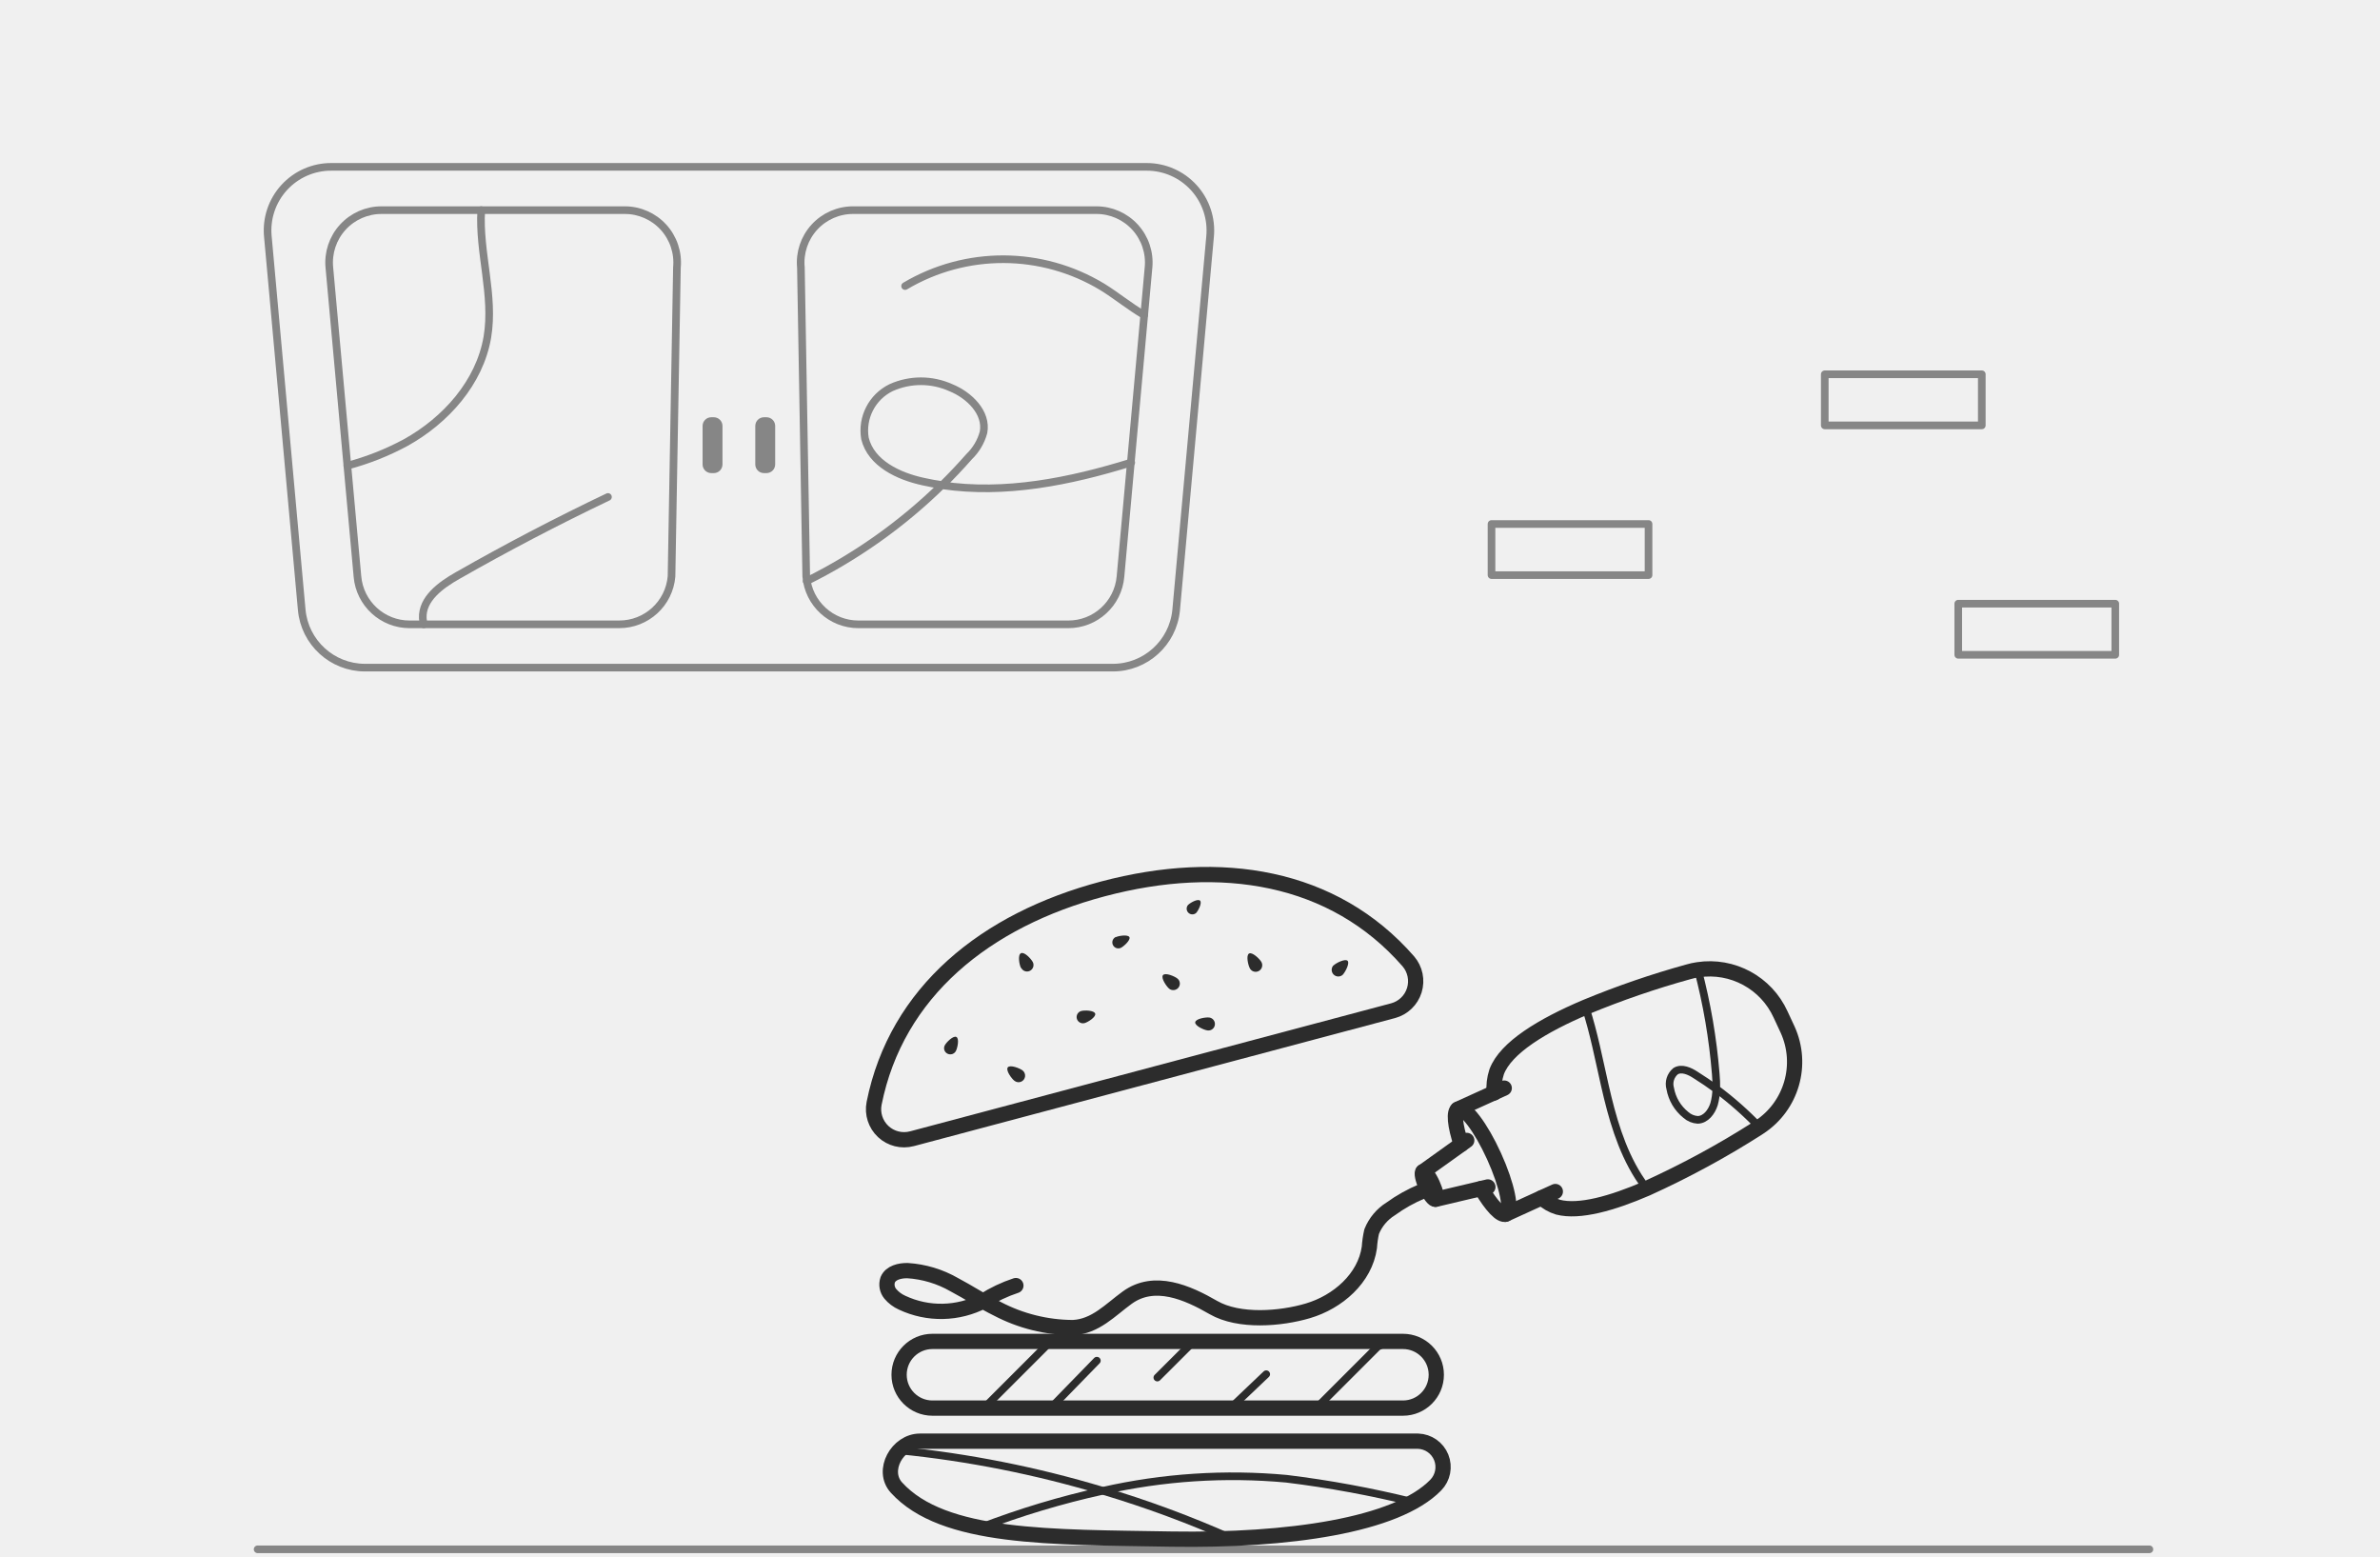
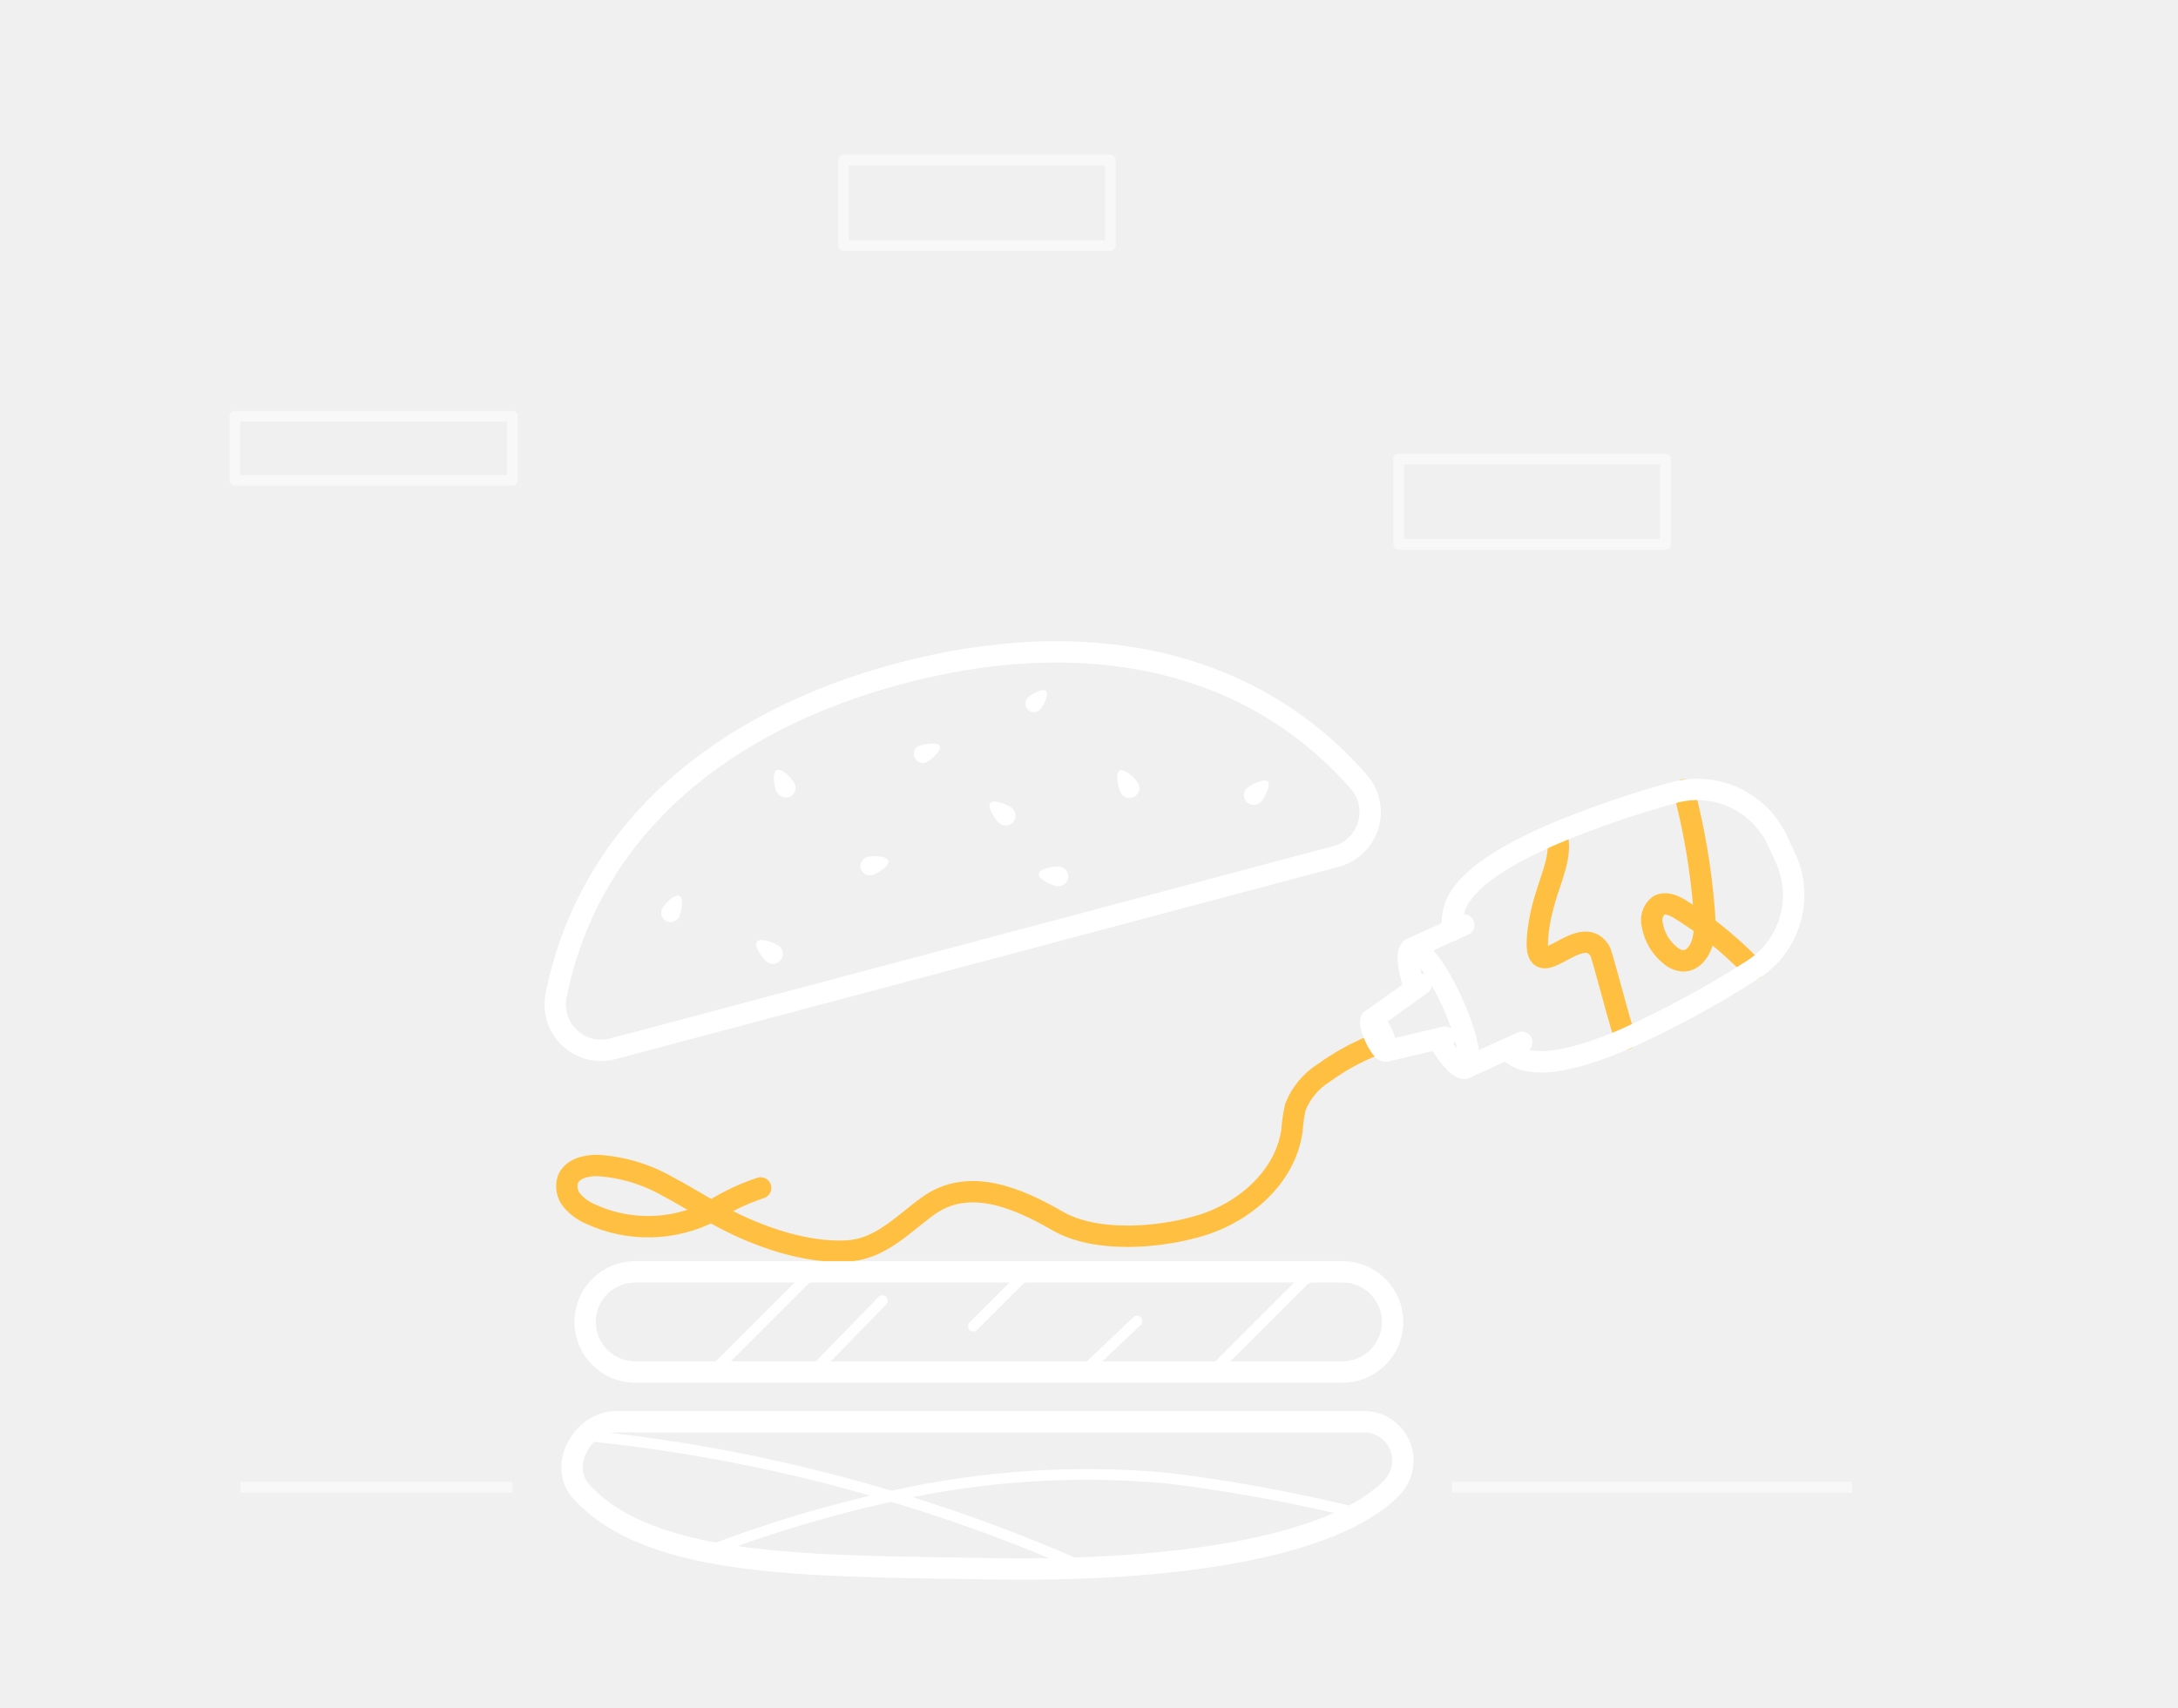
- <svg xmlns="http://www.w3.org/2000/svg" id="Order:_In_progress" data-name="Order: In progress" width="312" height="204" viewBox="0 0 312 204">
-   <rect id="Container" width="312" height="204" fill="none" />
-   <line id="Floor" x2="248" transform="translate(33.771 203.04)" fill="none" stroke="#2c2c2c" stroke-linecap="round" stroke-linejoin="round" stroke-width="1" opacity="0.54" />
-   <g id="Burger" transform="translate(-10.229 7.172)">
-     <path id="Path_11133" data-name="Path 11133" d="M196.3,187.81H131.011c-2.957,0-5.119,3.853-3.077,6.089,6.163,6.763,20.206,6.467,36.1,6.745,15.171.24,29.418-1.765,34.592-7.077a3.391,3.391,0,0,0-2.319-5.756Z" transform="translate(-0.181 -6.114)" fill="none" stroke="#2c2c2c" stroke-linecap="round" stroke-linejoin="round" stroke-width="2" />
-     <path id="Path_11134" data-name="Path 11134" d="M143.548,164.722a18.94,18.94,0,0,0-4.241,2.014,12.011,12.011,0,0,1-10.69.222,4.314,4.314,0,0,1-1.534-1.155,1.922,1.922,0,0,1-.333-1.848c.388-.924,1.58-1.21,2.6-1.192a14.062,14.062,0,0,1,6.126,1.848c1.9,1,3.7,2.2,5.636,3.151a21.533,21.533,0,0,0,9.932,2.467c2.938-.148,4.86-2.3,7.087-3.917,3.576-2.605,7.927-.665,11.3,1.284s8.851,1.488,12.4.434c3.908-1.155,7.493-4.259,8.057-8.315a13,13,0,0,1,.3-2.07,6.246,6.246,0,0,1,2.485-2.966,20.326,20.326,0,0,1,4.148-2.319" transform="translate(-0.144 -3.417)" fill="none" stroke="#2c2c2c" stroke-linecap="round" stroke-linejoin="round" stroke-width="2" />
-     <path id="Path_11135" data-name="Path 11135" d="M188.453,173.66h5.969a4.37,4.37,0,0,1,4.37,4.37h0a4.37,4.37,0,0,1-4.37,4.37H132.74a4.37,4.37,0,0,1-4.37-4.37h0a4.37,4.37,0,0,1,4.37-4.37Z" transform="translate(-0.276 -5.037)" fill="none" stroke="#2c2c2c" stroke-linecap="round" stroke-linejoin="round" stroke-width="2" />
-     <path id="Path_11136" data-name="Path 11136" d="M149.21,173.88c-.176.083-.333.268-.527.268l-8.214,8.214" transform="translate(-1.196 -5.054)" fill="none" stroke="#2c2c2c" stroke-linecap="round" stroke-linejoin="round" stroke-width="1" />
-     <line id="Line_33" data-name="Line 33" x1="6.006" y2="6.163" transform="translate(148.014 171.145)" fill="none" stroke="#2c2c2c" stroke-linecap="round" stroke-linejoin="round" stroke-width="1" />
-     <line id="Line_34" data-name="Line 34" x1="4.453" y2="4.444" transform="translate(161.947 168.918)" fill="none" stroke="#2c2c2c" stroke-linecap="round" stroke-linejoin="round" stroke-width="1" />
-     <line id="Line_35" data-name="Line 35" x1="4.878" y2="4.638" transform="translate(171.344 172.919)" fill="none" stroke="#2c2c2c" stroke-linecap="round" stroke-linejoin="round" stroke-width="1" />
-     <path id="Path_11137" data-name="Path 11137" d="M196.812,173.88a5.044,5.044,0,0,0-1.238.527l-7.964,7.964" transform="translate(-4.782 -5.054)" fill="none" stroke="#2c2c2c" stroke-linecap="round" stroke-linejoin="round" stroke-width="1" />
-     <path id="Path_11138" data-name="Path 11138" d="M129.785,142.06l63.067-16.779a4,4,0,0,0,2-6.467c-9.821-11.253-24.6-13.582-40.015-9.5s-27.09,13.5-30.018,28.106a4,4,0,0,0,4.962,4.638Z" transform="translate(0 0)" fill="none" stroke="#2c2c2c" stroke-linecap="round" stroke-linejoin="round" stroke-width="2" />
-     <path id="Path_11139" data-name="Path 11139" d="M154.142,126.794c.434-.129,1.709-.1,1.848.333s-.924,1.118-1.386,1.247a.832.832,0,0,1-1.016-.573A.822.822,0,0,1,154.142,126.794Z" transform="translate(-2.192 -1.467)" fill="#2c2c2c" />
-     <path id="Path_11140" data-name="Path 11140" d="M159.073,116.3c.4-.185,1.608-.37,1.792,0s-.73,1.21-1.118,1.4a.787.787,0,1,1-.674-1.423Z" transform="translate(-2.577 -0.658)" fill="#2c2c2c" />
-     <path id="Path_11141" data-name="Path 11141" d="M178.123,120.6c-.24-.416-.536-1.719-.12-1.959s1.386.693,1.617,1.1a.863.863,0,0,1-1.5.859Z" transform="translate(-4.035 -0.849)" fill="#2c2c2c" />
-     <path id="Path_11142" data-name="Path 11142" d="M189.981,120.282c.342-.333,1.524-.924,1.848-.619s-.314,1.515-.647,1.848a.868.868,0,0,1-1.22-1.229Z" transform="translate(-4.945 -0.923)" fill="#2c2c2c" />
-     <path id="Path_11143" data-name="Path 11143" d="M172,129.41c-.471-.055-1.682-.61-1.617-1.072s1.377-.684,1.848-.619A.853.853,0,0,1,172,129.41Z" transform="translate(-3.471 -1.542)" fill="#2c2c2c" />
-     <path id="Path_11144" data-name="Path 11144" d="M166.617,123.473c-.36-.3-1.109-1.4-.813-1.774s1.534.148,1.894.443a.85.85,0,0,1,.129,1.2A.868.868,0,0,1,166.617,123.473Z" transform="translate(-3.118 -1.075)" fill="#2c2c2c" />
-     <path id="Path_11145" data-name="Path 11145" d="M169.337,111.716c.286-.3,1.293-.868,1.589-.582s-.231,1.321-.517,1.617a.748.748,0,0,1-1.072-1.035Z" transform="translate(-3.38 -0.275)" fill="#2c2c2c" />
-     <path id="Path_11146" data-name="Path 11146" d="M144.653,136.534c-.379-.286-1.164-1.377-.868-1.755s1.543.1,1.922.388a.863.863,0,1,1-1.053,1.367Z" transform="translate(-1.443 -2.069)" fill="#2c2c2c" />
-     <path id="Path_11147" data-name="Path 11147" d="M134.852,131.558c.213-.4,1.109-1.3,1.515-1.081s.139,1.46-.074,1.848a.822.822,0,0,1-1.109.333.8.8,0,0,1-.333-1.1Z" transform="translate(-0.761 -1.75)" fill="#2c2c2c" />
-     <path id="Path_11148" data-name="Path 11148" d="M145.639,120.528c-.212-.416-.453-1.709,0-1.931s1.33.739,1.552,1.155a.851.851,0,1,1-1.515.776Z" transform="translate(-1.57 -0.846)" fill="#2c2c2c" />
-     <path id="Path_11149" data-name="Path 11149" d="M139.85,199.535h0a111.109,111.109,0,0,1,16.1-4.841,77.011,77.011,0,0,1,24.078-1.58,139.393,139.393,0,0,1,16.557,3.049" transform="translate(-1.149 -6.493)" fill="none" stroke="#2c2c2c" stroke-linecap="round" stroke-linejoin="round" stroke-width="1" />
-     <path id="Path_11150" data-name="Path 11150" d="M128.42,189.12h0a141.65,141.65,0,0,1,26.665,5.294,140.006,140.006,0,0,1,16.88,6.246" transform="translate(-0.279 -6.214)" fill="none" stroke="#2c2c2c" stroke-linecap="round" stroke-linejoin="round" stroke-width="1" />
-     <path id="Path_11151" data-name="Path 11151" d="M219.034,150.81a5.359,5.359,0,0,0,2.144,1.238c2.772.711,7.05-.48,11.642-2.467a116.072,116.072,0,0,0,14.533-7.881l.222-.148a10.219,10.219,0,0,0,3.7-12.759l-.924-1.986a10.209,10.209,0,0,0-10.828-5.876,8.723,8.723,0,0,0-1.275.277,115.861,115.861,0,0,0-13.443,4.62c-5.654,2.4-10.487,5.3-11.678,8.472a6.92,6.92,0,0,0-.323,2.772" transform="translate(-6.696 -1.017)" fill="none" stroke="#2c2c2c" stroke-linecap="round" stroke-linejoin="round" stroke-width="2" />
-     <path id="Path_11152" data-name="Path 11152" d="M208.057,145.327c-.822-2.467-1.016-4.342-.388-4.62.868-.4,2.966,2.365,4.694,6.163s2.43,7.2,1.561,7.595c-.638.286-1.913-1.1-3.234-3.345" transform="translate(-6.28 -2.528)" fill="none" stroke="#2c2c2c" stroke-linecap="round" stroke-linejoin="round" stroke-width="2" />
-     <ellipse id="Ellipse_91" data-name="Ellipse 91" cx="0.453" cy="1.986" rx="0.453" ry="1.986" transform="translate(196.364 146.559) rotate(-24.44)" fill="none" stroke="#2c2c2c" stroke-linecap="round" stroke-linejoin="round" stroke-width="2" />
-     <line id="Line_36" data-name="Line 36" x1="6.107" y2="2.772" transform="translate(201.316 135.426)" fill="none" stroke="#2c2c2c" stroke-linecap="round" stroke-linejoin="round" stroke-width="2" />
-     <line id="Line_37" data-name="Line 37" x1="6.551" y2="2.984" transform="translate(207.571 148.98)" fill="none" stroke="#2c2c2c" stroke-linecap="round" stroke-linejoin="round" stroke-width="2" />
-     <line id="Line_38" data-name="Line 38" y1="4.093" x2="5.719" transform="translate(196.789 142.281)" fill="none" stroke="#2c2c2c" stroke-linecap="round" stroke-linejoin="round" stroke-width="2" />
-     <line id="Line_39" data-name="Line 39" y1="1.617" x2="6.846" transform="translate(198.433 148.379)" fill="none" stroke="#2c2c2c" stroke-linecap="round" stroke-linejoin="round" stroke-width="2" />
-     <path id="Path_11153" data-name="Path 11153" d="M233.809,150.045c-.4-.517-.776-1.044-1.118-1.589-2.273-3.6-3.446-7.779-4.389-11.928-.785-3.428-1.441-6.893-2.522-10.228" transform="translate(-7.686 -1.435)" fill="none" stroke="#2c2c2c" stroke-linecap="round" stroke-linejoin="round" stroke-width="1" />
-     <path id="Path_11154" data-name="Path 11154" d="M249.479,141.566a44.966,44.966,0,0,0-5.673-5.017,7.864,7.864,0,0,1-.286,2c-.314,1.007-1.09,2.042-2.143,2.06a2.559,2.559,0,0,1-1.543-.638,5.7,5.7,0,0,1-2.06-3.465,2.171,2.171,0,0,1,.711-2.282c.795-.48,1.848,0,2.605.5.924.582,1.848,1.2,2.726,1.848a17.764,17.764,0,0,0-.074-1.986,78.534,78.534,0,0,0-2.347-13.711" transform="translate(-8.591 -1.022)" fill="none" stroke="#2c2c2c" stroke-linecap="round" stroke-linejoin="round" stroke-width="1" />
-   </g>
-   <g id="Details" transform="translate(-4.474 4)" opacity="0.54">
-     <g id="Case" transform="translate(4.851 -7.473)">
-       <path id="Path_11155" data-name="Path 11155" d="M145.483,90.968H47.476a8.338,8.338,0,0,1-8.3-7.583L34.734,34.433a8.326,8.326,0,0,1,8.315-9.093H149.955a8.338,8.338,0,0,1,8.3,9.15l-4.449,48.952A8.338,8.338,0,0,1,145.483,90.968Z" fill="none" stroke="#2c2c2c" stroke-linecap="round" stroke-linejoin="round" stroke-width="1" />
-       <path id="Path_11156" data-name="Path 11156" d="M79.779,84.582H52.329A6.862,6.862,0,0,1,45.467,78.3L41.784,37.814A6.862,6.862,0,0,1,48.646,30.3H80.488a6.862,6.862,0,0,1,6.862,7.514L86.641,78.3a6.862,6.862,0,0,1-6.862,6.279Z" transform="translate(1.014 0.713)" fill="none" stroke="#2c2c2c" stroke-linecap="round" stroke-linejoin="round" stroke-width="1" />
-       <path id="Path_11157" data-name="Path 11157" d="M130.844,84.582h-27.45A6.862,6.862,0,0,1,96.532,78.3l-.7-40.488A6.862,6.862,0,0,1,102.7,30.3h31.842a6.862,6.862,0,0,1,6.862,7.514L137.729,78.3A6.862,6.862,0,0,1,130.844,84.582Z" transform="translate(8.783 0.713)" fill="none" stroke="#2c2c2c" stroke-linecap="round" stroke-linejoin="round" stroke-width="1" />
-       <rect id="Rectangle_2967" data-name="Rectangle 2967" width="2.608" height="7.32" rx="1.14" transform="translate(98.635 58.154)" fill="#2c2c2c" />
-       <rect id="Rectangle_2968" data-name="Rectangle 2968" width="2.608" height="7.32" rx="1.14" transform="translate(91.727 58.154)" fill="#2c2c2c" />
-       <path id="Path_11158" data-name="Path 11158" d="M96.49,76.1a69.414,69.414,0,0,0,17.739-12.593q-1.212-.172-2.436-.446c-3.283-.709-6.862-2.4-7.663-5.662a6.256,6.256,0,0,1,3.431-6.657,9.539,9.539,0,0,1,7.812,0c2.436.984,4.781,3.283,4.3,5.856a6.931,6.931,0,0,1-1.887,3.191q-1.7,1.933-3.546,3.751c8.258,1.212,16.664-.469,24.8-2.985" transform="translate(8.882 3.531)" fill="none" stroke="#2c2c2c" stroke-linecap="round" stroke-linejoin="round" stroke-width="1" />
-       <path id="Path_11159" data-name="Path 11159" d="M52.628,79.859a4.323,4.323,0,0,1-.137-.8c-.126-2.539,2.356-4.346,4.575-5.6q9.642-5.5,19.7-10.294" transform="translate(2.557 5.436)" fill="none" stroke="#2c2c2c" stroke-linecap="round" stroke-linejoin="round" stroke-width="1" />
-       <path id="Path_11160" data-name="Path 11160" d="M107.77,39.442a25.162,25.162,0,0,1,25.86.114c1.853,1.144,3.591,2.585,5.479,3.683" transform="translate(10.503 1.521)" fill="none" stroke="#2c2c2c" stroke-linecap="round" stroke-linejoin="round" stroke-width="1" />
-       <path id="Path_11161" data-name="Path 11161" d="M43.84,63.789a35.193,35.193,0,0,0,7.64-3.019c5.273-2.928,9.7-7.88,10.717-13.816.926-5.49-1.144-11.14-.8-16.653" transform="translate(1.314 0.713)" fill="none" stroke="#2c2c2c" stroke-linecap="round" stroke-linejoin="round" stroke-width="1" />
+ <svg xmlns="http://www.w3.org/2000/svg" width="204" height="160" viewBox="0 0 204 160">
+   <g id="In_progress" data-name="In progress" transform="translate(-180 -60)">
+     <g id="Illustration">
+       <path id="Path_11153" data-name="Path 11153" d="M232.3,145.574c-.322-.42-2.166-7.84-2.443-8.283-1.845-2.925-6.122,3.545-5.839-1.054s2.643-7.23,1.765-9.937" transform="translate(99.985 11.777)" fill="none" stroke="#ffbf40" stroke-linecap="round" stroke-linejoin="round" stroke-width="2" />
+       <path id="Path_11154" data-name="Path 11154" d="M247.259,137.669a36.5,36.5,0,0,0-4.6-4.072,6.383,6.383,0,0,1-.233,1.62c-.255.817-.885,1.657-1.74,1.672a2.077,2.077,0,0,1-1.252-.517,4.627,4.627,0,0,1-1.672-2.812,1.762,1.762,0,0,1,.577-1.852c.645-.39,1.5,0,2.115.4.75.472,1.5.975,2.212,1.5A14.411,14.411,0,0,0,242.6,132a63.741,63.741,0,0,0-1.9-11.129" transform="translate(97.008 13.135)" fill="none" stroke="#ffbf40" stroke-linecap="round" stroke-linejoin="round" stroke-width="2" />
+       <rect id="Rectangle_2988" data-name="Rectangle 2988" width="26" height="6" transform="translate(202 99)" fill="none" stroke="#fff" stroke-linecap="round" stroke-linejoin="round" stroke-width="1" opacity="0.54" />
+       <rect id="Rectangle_2989" data-name="Rectangle 2989" width="25" height="8" transform="translate(311 103)" fill="none" stroke="#fff" stroke-linecap="round" stroke-linejoin="round" stroke-width="1" opacity="0.54" />
+       <rect id="Rectangle_2990" data-name="Rectangle 2990" width="25" height="8" transform="translate(259 75)" fill="none" stroke="#fff" stroke-linecap="round" stroke-linejoin="round" stroke-width="1" opacity="0.54" />
+       <path id="Path_11309" data-name="Path 11309" d="M252.484,14038H215" transform="translate(101 -13838.671)" fill="none" stroke="#fff" stroke-width="1" opacity="0.54" />
+       <path id="Path_11311" data-name="Path 11311" d="M240.484,14038H215" transform="translate(-12.484 -13838.671)" fill="none" stroke="#fff" stroke-width="1" opacity="0.54" />
+       <path id="Path_11133" data-name="Path 11133" d="M201.429,187.81H131.3c-3.176,0-5.5,4.138-3.3,6.54,6.619,7.264,21.7,6.947,38.772,7.244,16.295.258,31.6-1.9,37.154-7.6a3.642,3.642,0,0,0-2.491-6.182Z" transform="translate(106.44 5.386)" fill="none" stroke="#fff" stroke-linecap="round" stroke-linejoin="round" stroke-width="2" />
+       <path id="Path_11134" data-name="Path 11134" d="M144.8,165.638a20.343,20.343,0,0,0-4.555,2.163,12.9,12.9,0,0,1-11.482.238,4.634,4.634,0,0,1-1.647-1.24,2.064,2.064,0,0,1-.357-1.985c.417-.992,1.7-1.3,2.789-1.28a15.1,15.1,0,0,1,6.579,1.985c2.044,1.072,3.969,2.362,6.053,3.384,3.136,1.538,7.115,2.828,10.668,2.65,3.156-.159,5.22-2.471,7.611-4.208,3.84-2.8,8.515-.714,12.137,1.379s9.507,1.6,13.318.466c4.2-1.24,8.048-4.575,8.653-8.931a13.961,13.961,0,0,1,.327-2.223,6.708,6.708,0,0,1,2.669-3.186,21.832,21.832,0,0,1,4.456-2.491" transform="translate(106.444 5.656)" fill="none" stroke="#ffbf40" stroke-linecap="round" stroke-linejoin="round" stroke-width="2" />
+       <path id="Path_11135" data-name="Path 11135" d="M192.9,173.66h6.411a4.694,4.694,0,0,1,4.694,4.694h0a4.694,4.694,0,0,1-4.694,4.694H133.064a4.694,4.694,0,0,1-4.694-4.694h0a4.694,4.694,0,0,1,4.694-4.694Z" transform="translate(106.431 5.493)" fill="none" stroke="#fff" stroke-linecap="round" stroke-linejoin="round" stroke-width="2" />
+       <path id="Path_11136" data-name="Path 11136" d="M149.858,173.88c-.189.089-.357.288-.566.288l-8.822,8.822" transform="translate(106.338 5.491)" fill="none" stroke="#fff" stroke-linecap="round" stroke-linejoin="round" stroke-width="1" />
+       <line id="Line_33" data-name="Line 33" x1="6.45" y2="6.619" transform="translate(256.196 181.862)" fill="none" stroke="#fff" stroke-linecap="round" stroke-linejoin="round" stroke-width="1" />
+       <line id="Line_34" data-name="Line 34" x1="4.783" y2="4.773" transform="translate(271.161 179.471)" fill="none" stroke="#fff" stroke-linecap="round" stroke-linejoin="round" stroke-width="1" />
+       <line id="Line_35" data-name="Line 35" x1="5.24" y2="4.982" transform="translate(281.253 183.768)" fill="none" stroke="#fff" stroke-linecap="round" stroke-linejoin="round" stroke-width="1" />
+       <path id="Path_11137" data-name="Path 11137" d="M197.494,173.88a5.417,5.417,0,0,0-1.33.566L187.61,183" transform="translate(105.978 5.491)" fill="none" stroke="#fff" stroke-linecap="round" stroke-linejoin="round" stroke-width="1" />
+       <path id="Path_11138" data-name="Path 11138" d="M130.158,144.624,197.9,126.6a4.3,4.3,0,0,0,2.153-6.947c-10.549-12.087-26.427-14.588-42.979-10.2s-29.1,14.5-32.242,30.188a4.3,4.3,0,0,0,5.329,4.982Z" transform="translate(107.252 13.635)" fill="none" stroke="#fff" stroke-linecap="round" stroke-linejoin="round" stroke-width="2" />
+       <path id="Path_11139" data-name="Path 11139" d="M154.185,126.8c.466-.139,1.836-.109,1.985.357s-.992,1.2-1.489,1.34a.893.893,0,0,1-1.092-.615A.883.883,0,0,1,154.185,126.8Z" transform="translate(107.032 13.487)" fill="#fff" />
+       <path id="Path_11140" data-name="Path 11140" d="M159.106,116.318c.427-.2,1.727-.4,1.925,0s-.784,1.3-1.2,1.5a.846.846,0,1,1-.724-1.528Z" transform="translate(106.993 13.568)" fill="#fff" />
+       <path id="Path_11141" data-name="Path 11141" d="M178.147,120.744c-.258-.447-.576-1.846-.129-2.1s1.489.744,1.737,1.181a.927.927,0,0,1-1.608.923Z" transform="translate(106.847 13.55)" fill="#fff" />
+       <path id="Path_11142" data-name="Path 11142" d="M190,120.334c.367-.357,1.637-.992,1.985-.665s-.337,1.627-.695,1.985a.933.933,0,0,1-1.31-1.32Z" transform="translate(106.756 13.542)" fill="#fff" />
+       <path id="Path_11143" data-name="Path 11143" d="M172.117,129.536c-.506-.06-1.806-.655-1.737-1.151s1.479-.734,1.985-.665a.916.916,0,0,1-.248,1.816Z" transform="translate(106.904 13.48)" fill="#fff" />
+       <path id="Path_11144" data-name="Path 11144" d="M166.683,123.614c-.387-.327-1.191-1.508-.873-1.905s1.647.159,2.034.476a.913.913,0,0,1,.139,1.29A.933.933,0,0,1,166.683,123.614Z" transform="translate(106.939 13.527)" fill="#fff" />
+       <path id="Path_11145" data-name="Path 11145" d="M169.349,111.765c.308-.318,1.389-.933,1.707-.625s-.248,1.419-.556,1.737a.8.8,0,0,1-1.151-1.111Z" transform="translate(106.913 13.607)" fill="#fff" />
+       <path id="Path_11146" data-name="Path 11146" d="M144.722,136.674c-.407-.308-1.25-1.479-.933-1.885s1.657.109,2.064.417a.927.927,0,1,1-1.131,1.469Z" transform="translate(107.107 13.427)" fill="#fff" />
+       <path id="Path_11147" data-name="Path 11147" d="M134.859,131.641c.228-.427,1.191-1.4,1.627-1.161s.149,1.568-.079,1.985a.883.883,0,0,1-1.191.357.863.863,0,0,1-.357-1.181Z" transform="translate(107.176 13.459)" fill="#fff" />
+       <path id="Path_11148" data-name="Path 11148" d="M145.658,120.674c-.228-.447-.486-1.836,0-2.074s1.429.794,1.667,1.24a.914.914,0,1,1-1.627.834Z" transform="translate(107.094 13.55)" fill="#fff" />
+       <path id="Path_11149" data-name="Path 11149" d="M139.85,200.034h0a119.34,119.34,0,0,1,17.3-5.2,82.715,82.715,0,0,1,25.861-1.7,149.721,149.721,0,0,1,17.783,3.275" transform="translate(106.343 5.348)" fill="none" stroke="#fff" stroke-linecap="round" stroke-linejoin="round" stroke-width="1" />
+       <path id="Path_11150" data-name="Path 11150" d="M128.42,189.12h0a152.142,152.142,0,0,1,28.64,5.686,150.376,150.376,0,0,1,18.131,6.708" transform="translate(106.43 5.375)" fill="none" stroke="#fff" stroke-linecap="round" stroke-linejoin="round" stroke-width="1" />
+       <ellipse id="Ellipse_91" data-name="Ellipse 91" cx="0.367" cy="1.612" rx="0.367" ry="1.612" transform="translate(308.126 155.686) rotate(-24.44)" fill="none" stroke="#fff" stroke-linecap="round" stroke-linejoin="round" stroke-width="2" />
+       <path id="Path_11151" data-name="Path 11151" d="M217.855,145.162a4.35,4.35,0,0,0,1.74,1c2.25.577,5.722-.39,9.449-2a94.216,94.216,0,0,0,11.8-6.4l.18-.12a8.3,8.3,0,0,0,3-10.357l-.75-1.612a8.287,8.287,0,0,0-8.789-4.77,7.08,7.08,0,0,0-1.035.225,94.042,94.042,0,0,0-10.912,3.75c-4.59,1.95-8.512,4.3-9.479,6.877a5.617,5.617,0,0,0-.262,2.25" transform="translate(103.238 13.148)" fill="none" stroke="#fff" stroke-linecap="round" stroke-linejoin="round" stroke-width="2" />
+       <path id="Path_11152" data-name="Path 11152" d="M207.914,144.449c-.667-2-.825-3.525-.315-3.75.7-.322,2.407,1.92,3.81,5s1.972,5.842,1.267,6.165c-.517.232-1.552-.892-2.625-2.715" transform="translate(104.607 8.185)" fill="none" stroke="#fff" stroke-linecap="round" stroke-linejoin="round" stroke-width="2" />
+       <line id="Line_36" data-name="Line 36" x1="4.957" y2="2.25" transform="translate(312.146 146.648)" fill="none" stroke="#fff" stroke-linecap="round" stroke-linejoin="round" stroke-width="2" />
+       <line id="Line_37" data-name="Line 37" x1="5.317" y2="2.422" transform="translate(317.223 157.65)" fill="none" stroke="#fff" stroke-linecap="round" stroke-linejoin="round" stroke-width="2" />
+       <line id="Line_38" data-name="Line 38" y1="3.322" x2="4.642" transform="translate(308.471 152.214)" fill="none" stroke="#fff" stroke-linecap="round" stroke-linejoin="round" stroke-width="2" />
+       <line id="Line_39" data-name="Line 39" y1="1.312" x2="5.557" transform="translate(309.806 157.163)" fill="none" stroke="#fff" stroke-linecap="round" stroke-linejoin="round" stroke-width="2" />
    </g>
-     <g id="Well" transform="translate(7.22 12.79)">
-       <rect id="Rectangle_2960" data-name="Rectangle 2960" width="20.585" height="6.698" transform="translate(192.78 51.88)" fill="none" stroke="#2c2c2c" stroke-linecap="round" stroke-linejoin="round" stroke-width="1" />
-       <rect id="Rectangle_2961" data-name="Rectangle 2961" width="20.585" height="6.698" transform="translate(236.468 32.26)" fill="none" stroke="#2c2c2c" stroke-linecap="round" stroke-linejoin="round" stroke-width="1" />
-       <rect id="Rectangle_2962" data-name="Rectangle 2962" width="20.585" height="6.698" transform="translate(253.966 62.324)" fill="none" stroke="#2c2c2c" stroke-linecap="round" stroke-linejoin="round" stroke-width="1" />
-     </g>
+     <rect id="Rectangle_2993" data-name="Rectangle 2993" width="204" height="160" transform="translate(180 60)" fill="none" />
  </g>
</svg>
